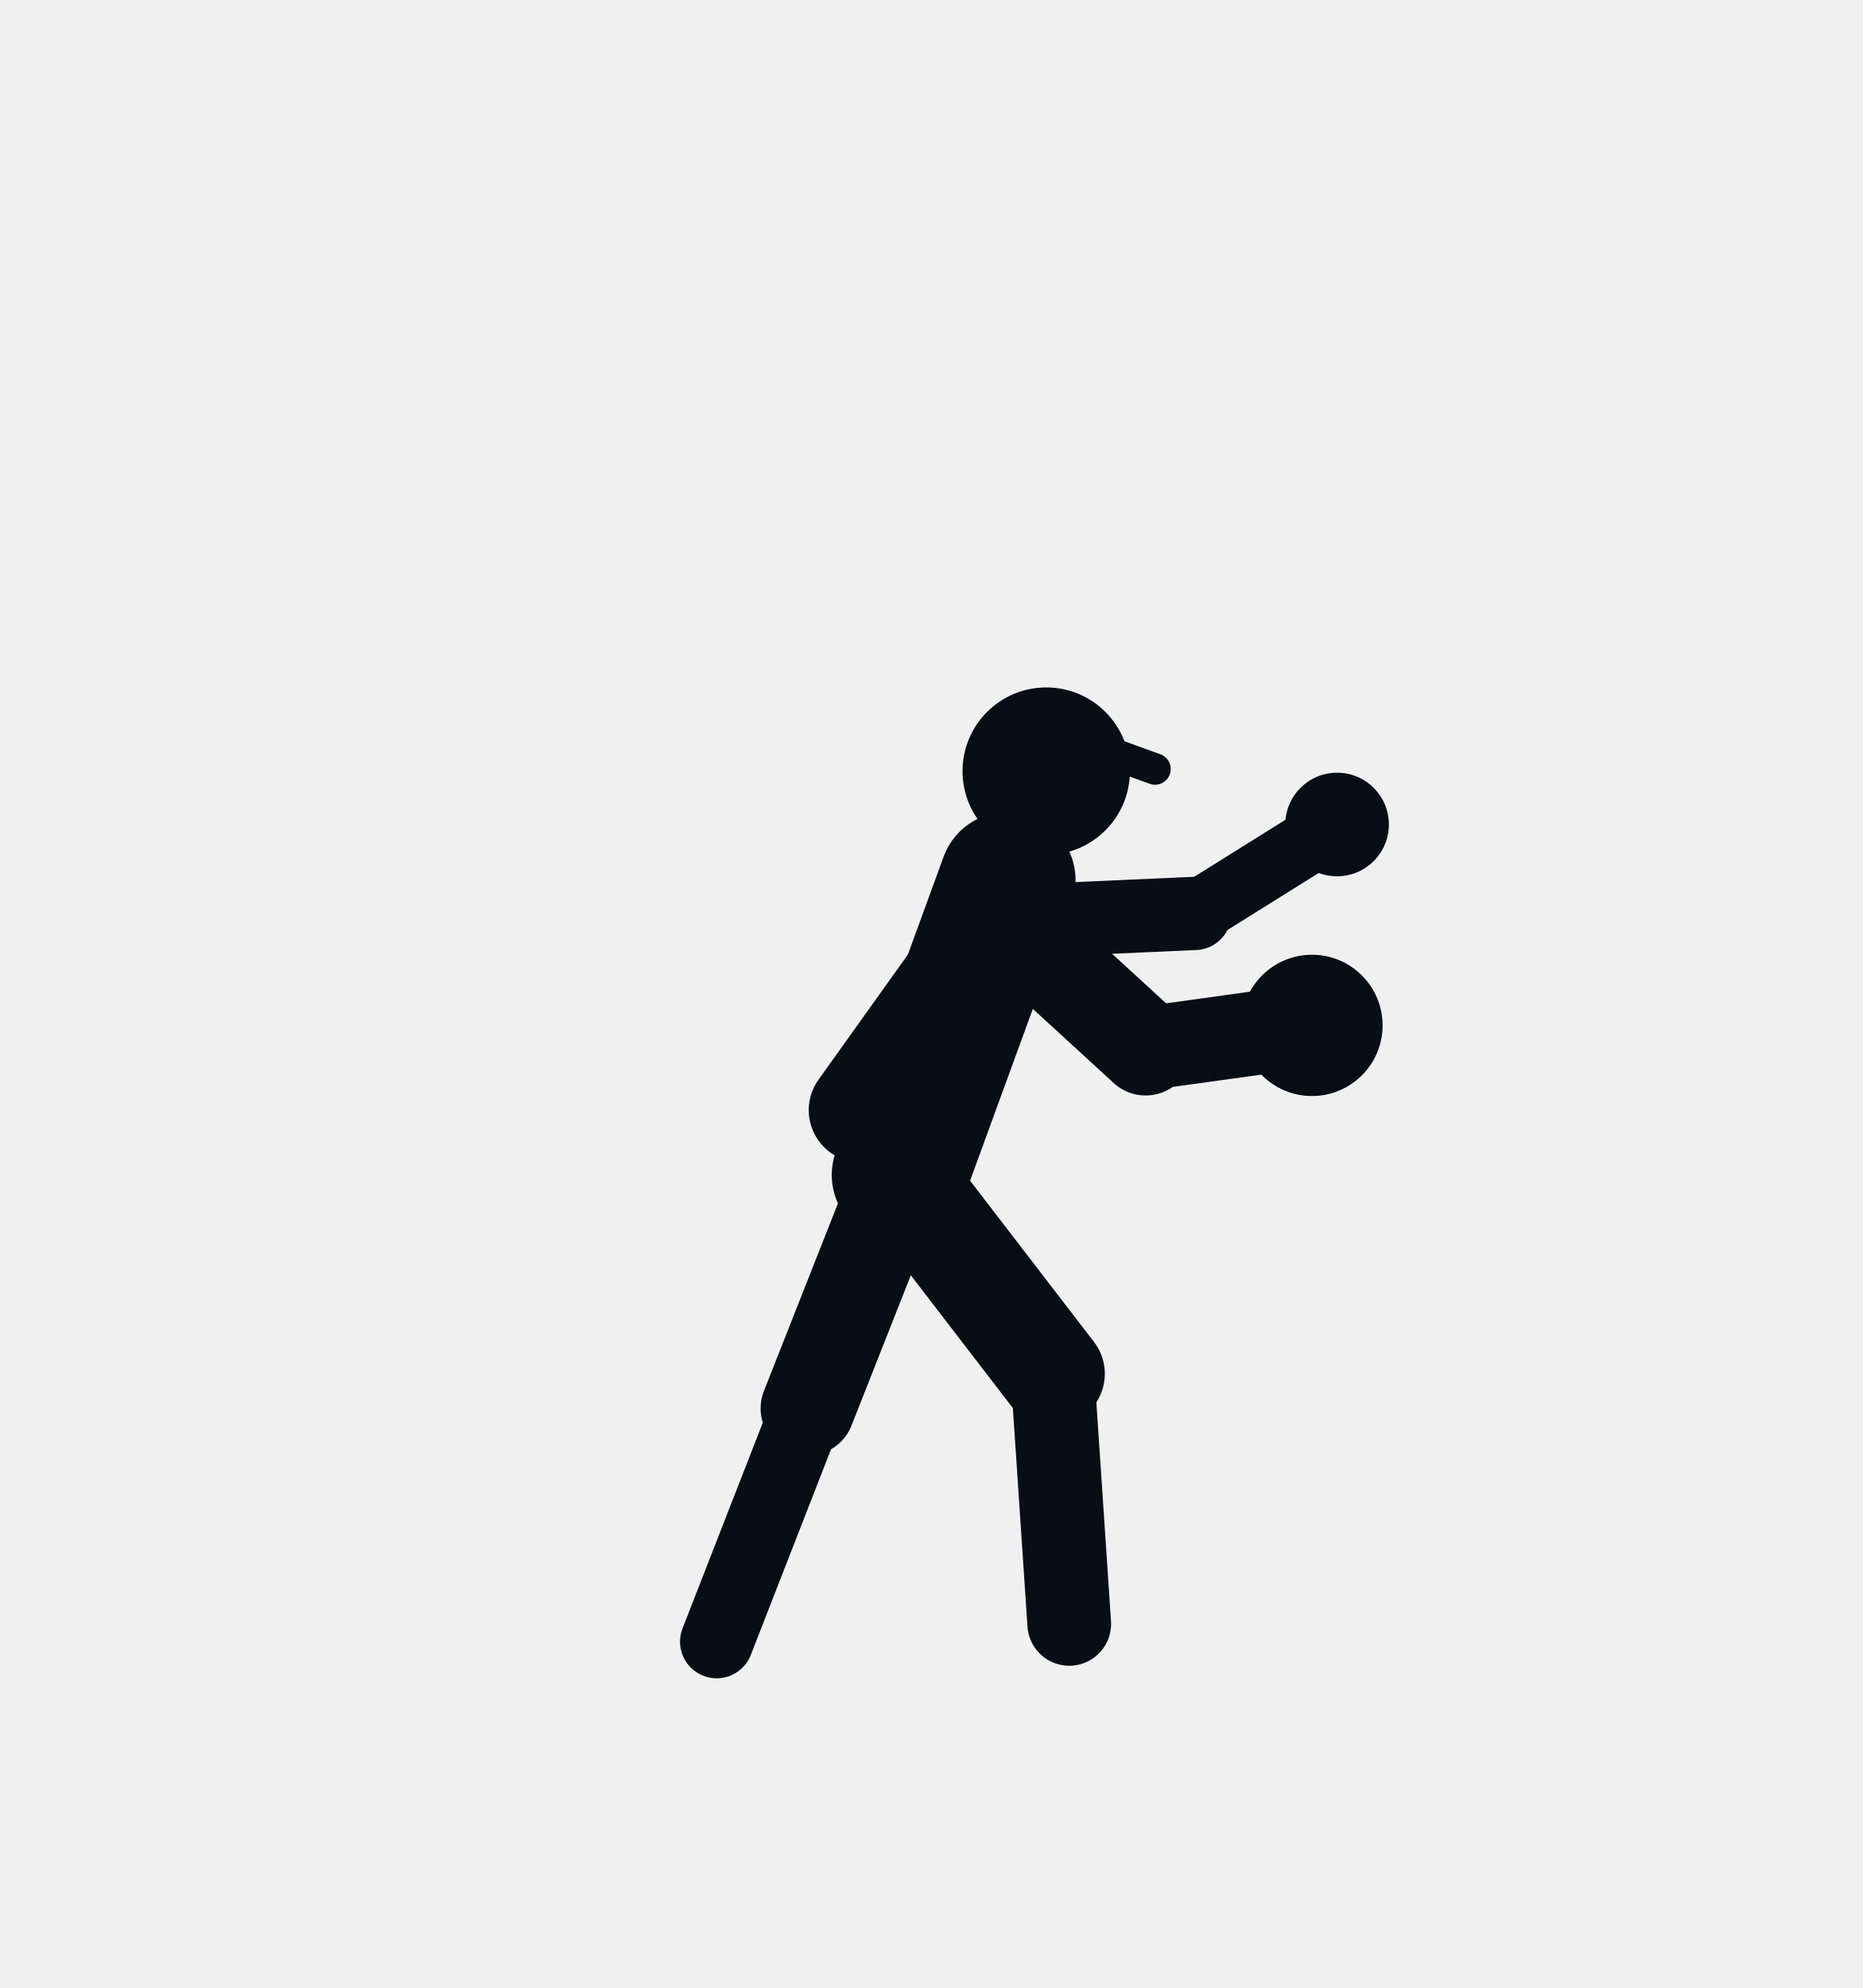
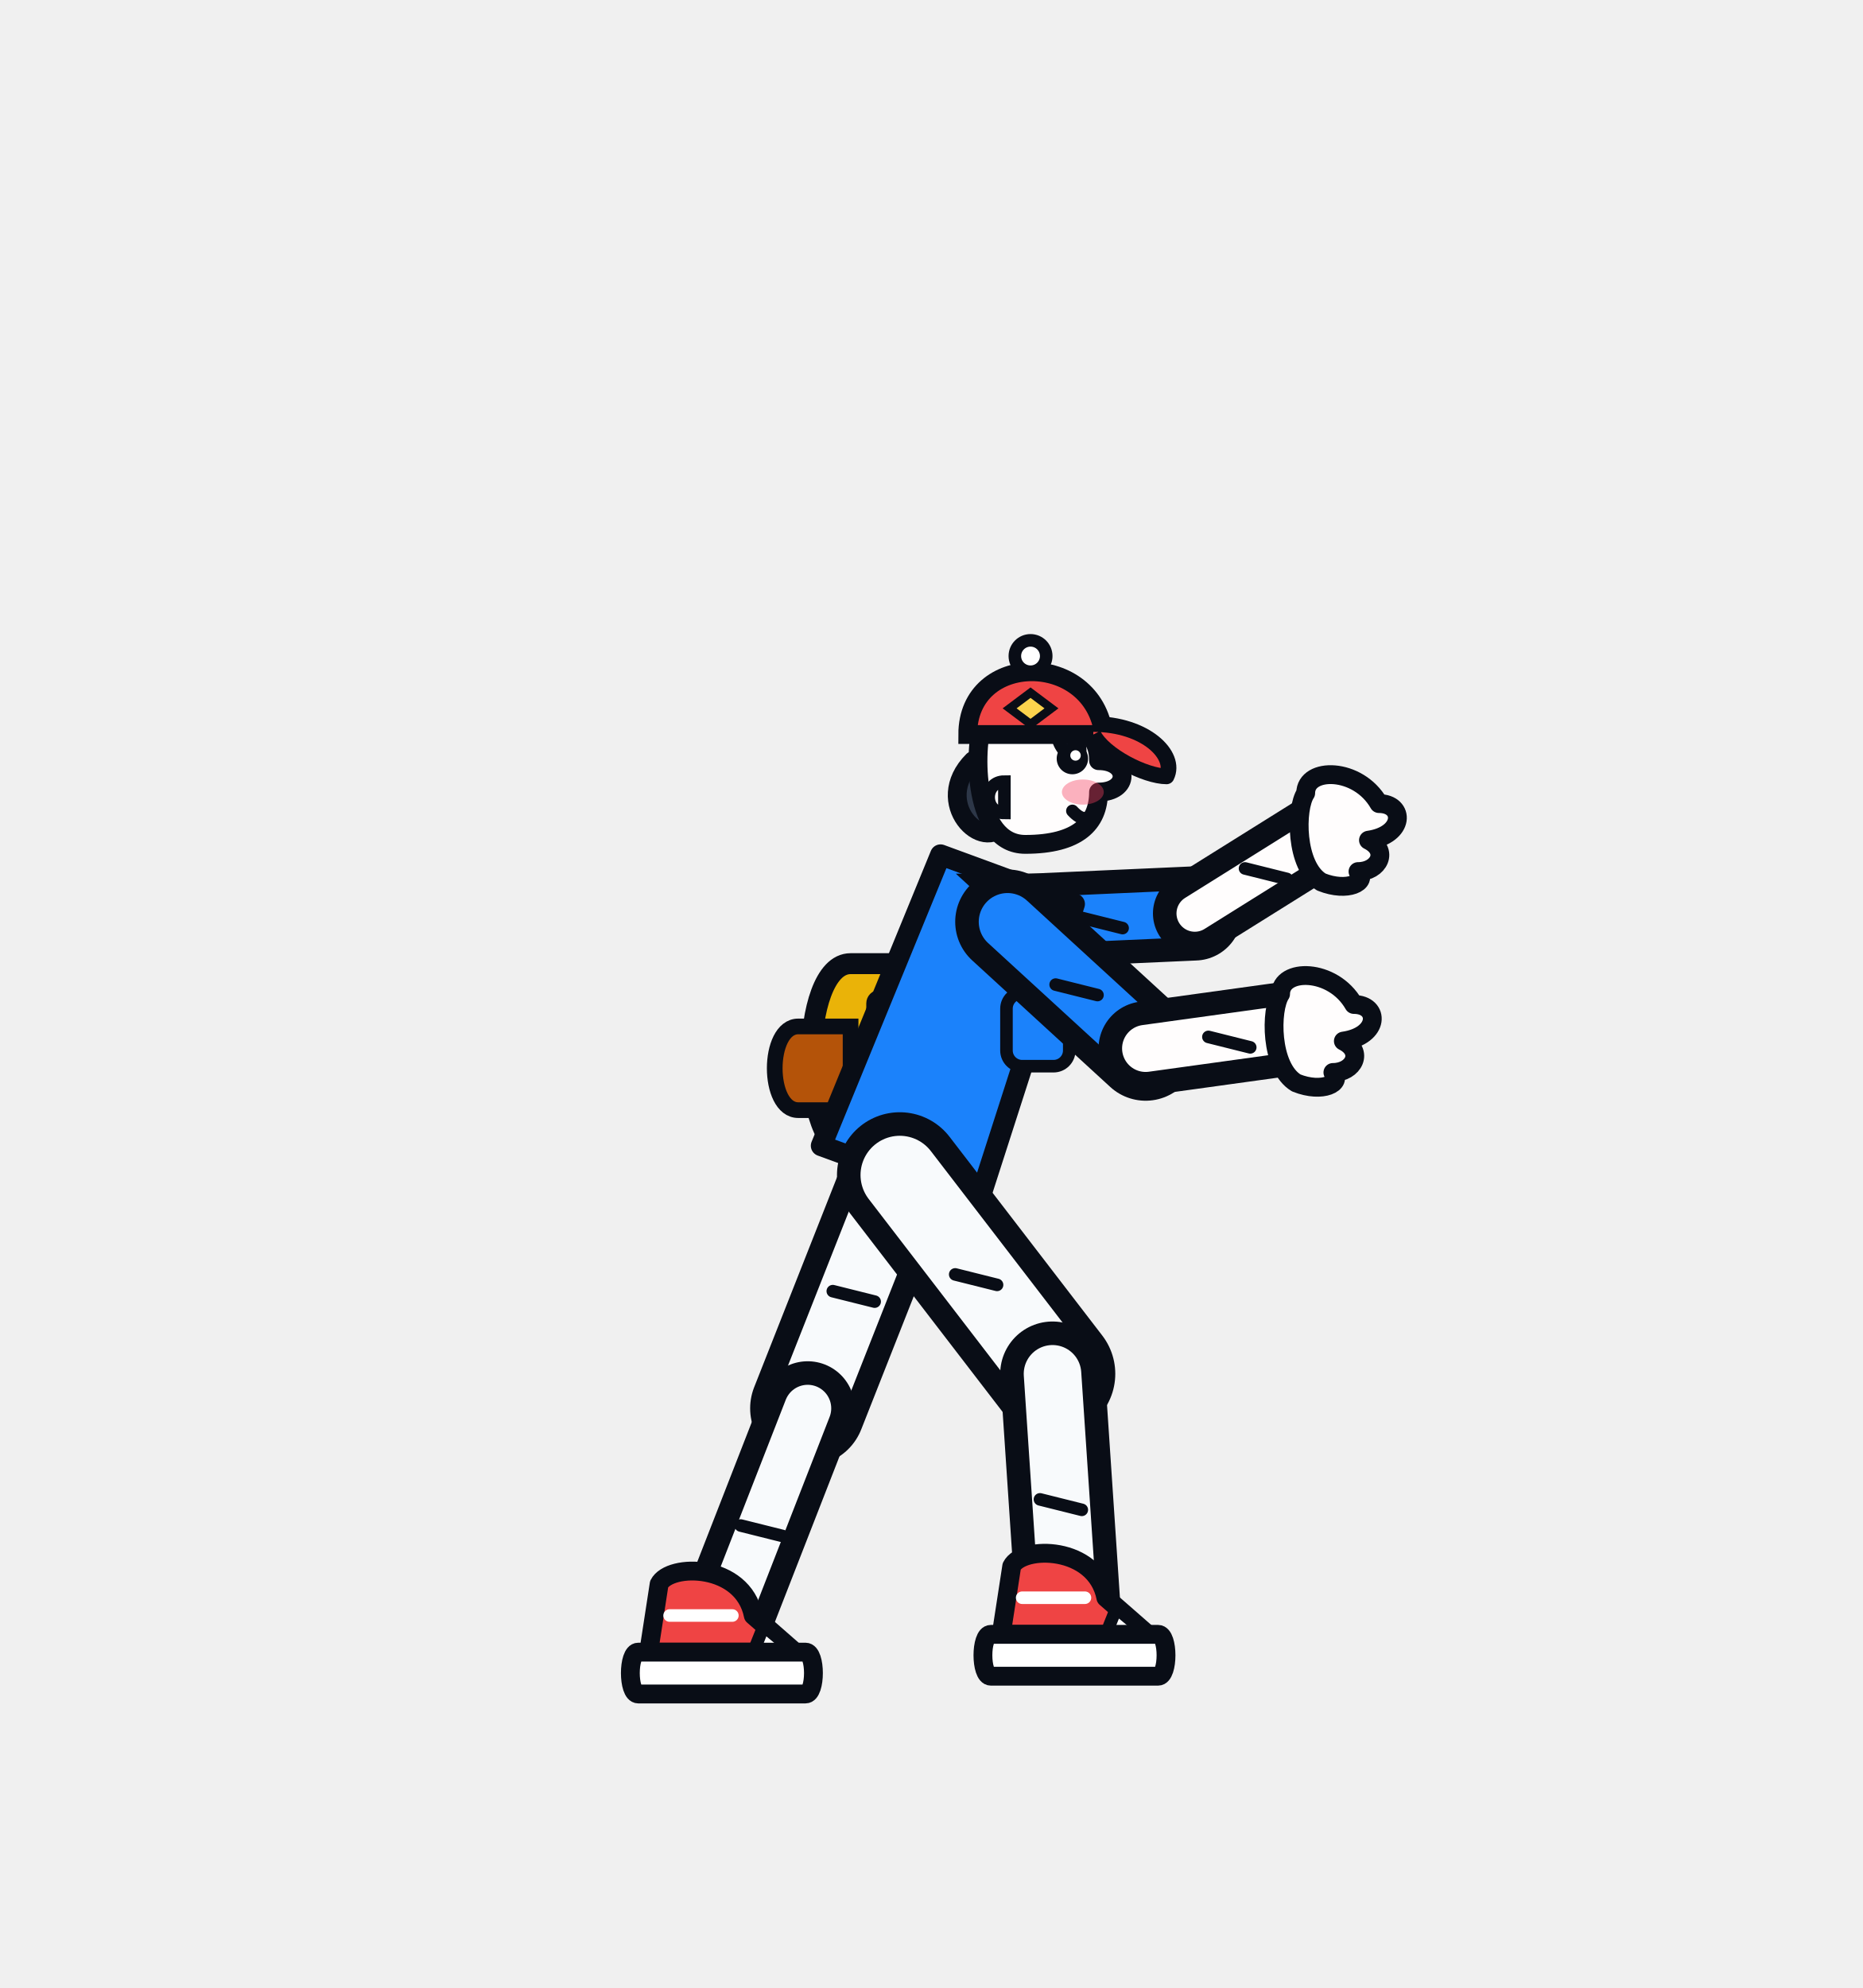
<svg xmlns="http://www.w3.org/2000/svg" viewBox="-34 -22 178 190" width="178" height="190">
-   <line x1="52.0" y1="90.3" x2="43.2" y2="112.6" stroke="#090d16" stroke-width="9" stroke-linecap="round" />
-   <line x1="43.2" y1="112.6" x2="34.5" y2="134.9" stroke="#090d16" stroke-width="7" stroke-linecap="round" />
-   <line x1="62.3" y1="66.1" x2="80.2" y2="65.3" stroke="#090d16" stroke-width="7" stroke-linecap="round" />
-   <line x1="80.2" y1="65.3" x2="93.8" y2="56.8" stroke="#090d16" stroke-width="6" stroke-linecap="round" />
-   <circle cx="93.8" cy="56.8" r="4.95" fill="#090d16" />
-   <line x1="58.3" y1="70.1" x2="48.3" y2="84.1" stroke="#090d16" stroke-width="10" stroke-linecap="round" />
-   <line x1="52.0" y1="90.3" x2="62.3" y2="62.1" stroke="#090d16" stroke-width="13" stroke-linecap="round" />
-   <circle cx="66.0" cy="51.7" r="8" fill="#090d16" />
-   <line x1="52.0" y1="90.3" x2="66.6" y2="109.3" stroke="#090d16" stroke-width="10" stroke-linecap="round" />
-   <line x1="66.6" y1="109.3" x2="68.2" y2="133.2" stroke="#090d16" stroke-width="8" stroke-linecap="round" />
-   <line x1="62.3" y1="66.1" x2="75.5" y2="78.2" stroke="#090d16" stroke-width="9" stroke-linecap="round" />
-   <line x1="75.5" y1="78.2" x2="91.4" y2="76.0" stroke="#090d16" stroke-width="8" stroke-linecap="round" />
-   <circle cx="91.4" cy="76.0" r="6.75" fill="#090d16" />
-   <line x1="69.8" y1="49.1" x2="76.4" y2="51.5" stroke="#090d16" stroke-width="3" stroke-linecap="round" />
+   <line x1="52.0" y1="90.3" x2="43.2" y2="112.6" stroke="#090d16" stroke-width="11" stroke-linecap="round" stroke-linejoin="round" />
+   <line x1="52.0" y1="90.3" x2="43.2" y2="112.6" stroke="#f8fafc" stroke-width="6.5" stroke-linecap="round" stroke-linejoin="round" />
+   <line x1="45.6" y1="101.4" x2="49.6" y2="102.4" stroke="#090d16" stroke-width="1.2" stroke-linecap="round" />
+   <line x1="43.2" y1="112.6" x2="34.5" y2="134.9" stroke="#090d16" stroke-width="9" stroke-linecap="round" stroke-linejoin="round" />
+   <line x1="43.2" y1="112.6" x2="34.5" y2="134.9" stroke="#f8fafc" stroke-width="4.5" stroke-linecap="round" stroke-linejoin="round" />
+   <line x1="36.8" y1="123.8" x2="40.8" y2="124.8" stroke="#090d16" stroke-width="1.2" stroke-linecap="round" />
+   <path d="M 28.0 135.9                            L 29.0 129.4                            C 30.0 127.4 37.0 127.4 38.0 132.4                            L 42.0 135.9 Z" fill="#ef4444" stroke="#090d16" stroke-width="1.8" stroke-linejoin="round" />
+   <path d="M 39.0 133.4                              L 42.0 135.9                              L 38.0 135.9 Z" fill="#ffffff" stroke="#090d16" stroke-width="1.2" />
+   <path d="M 27.0 135.9                            L 43.0 135.9                            C 44.0 135.9 44.0 139.9 43.0 139.9                            L 27.0 139.9                            C 26.0 139.9 26.0 135.9 27.0 135.9 Z" fill="#ffffff" stroke="#090d16" stroke-width="1.8" stroke-linejoin="round" />
+   <line x1="30.0" y1="132.4" x2="36.0" y2="132.4" stroke="#ffffff" stroke-width="1.2" stroke-linecap="round" />
+   <line x1="62.3" y1="66.1" x2="80.2" y2="65.3" stroke="#090d16" stroke-width="9" stroke-linecap="round" stroke-linejoin="round" />
+   <line x1="62.3" y1="66.1" x2="80.2" y2="65.3" stroke="#1b82fb" stroke-width="4.5" stroke-linecap="round" stroke-linejoin="round" />
+   <line x1="69.3" y1="65.7" x2="73.3" y2="66.7" stroke="#090d16" stroke-width="1.2" stroke-linecap="round" />
+   <line x1="80.2" y1="65.3" x2="93.8" y2="56.8" stroke="#090d16" stroke-width="8" stroke-linecap="round" stroke-linejoin="round" />
+   <line x1="80.2" y1="65.3" x2="93.8" y2="56.8" stroke="#fffdfd" stroke-width="3.5" stroke-linecap="round" stroke-linejoin="round" />
+   <line x1="85.0" y1="61.0" x2="89.0" y2="62.0" stroke="#090d16" stroke-width="1.2" stroke-linecap="round" />
+   <path d="M 90.8 53.8               C 90.8 51.3 95.8 51.3 97.8 54.8               C 100.3 54.8 100.3 57.8 96.8 58.3               C 98.8 59.3 97.8 61.3 95.8 61.3               C 96.8 62.3 94.8 63.3 92.3 62.3               C 89.8 60.8 89.8 55.3 90.8 53.8 Z" fill="#fffdfd" stroke="#090d16" stroke-width="1.8" stroke-linejoin="round" />
+   <path d="M 58.3 70.1                           H 47.3                           C 42.3 70.1 42.3 88.1 47.3 88.1                           H 58.3 Z" fill="#eab308" stroke="#090d16" stroke-width="2" stroke-linejoin="round" />
+   <path d="M 47.3 76.1                             H 42.3                             C 39.3 76.1 39.3 84.1 42.3 84.1                             H 47.3 Z" fill="#b45309" stroke="#090d16" stroke-width="1.5" />
+   <line x1="52.3" y1="70.1" x2="52.3" y2="88.1" stroke="#090d16" stroke-width="1.2" stroke-dasharray="1.5,1.5" />
+   <rect x="48.3" y="78.1" width="5" height="7" rx="1.5" fill="#f8fafc" stroke="#090d16" stroke-width="1" />
+   <rect x="49.3" y="73.1" width="3" height="6" rx="0.8" fill="#10b981" stroke="#090d16" stroke-width="1" />
+   <rect x="50.3" y="71.1" width="1" height="2" fill="#3b82f6" />
+   <path d="M 58.3 70.1 Q 64.3 72.1 61.3 78.1" fill="none" stroke="#090d16" stroke-width="2" stroke-linecap="round" />
+   <path d="M 58.3 84.1 Q 63.3 83.1 60.3 79.1" fill="none" stroke="#090d16" stroke-width="2" stroke-linecap="round" />
+   <path d="M 44.5 87.5 L 59.5 93.0 L 68.7 64.4 L 55.9 59.7 Z" fill="#1b82fb" stroke="#090d16" stroke-width="2" stroke-linejoin="round" />
+   <rect x="62.2" y="72.9" width="6" height="7" rx="1.5" fill="#1b82fb" stroke="#090d16" stroke-width="1.2" />
+   <path d="M 58.9 62.1 L 65.6 62.1 L 63.8 66.6 Z" fill="#ffffff" stroke="#090d16" stroke-width="1.2" />
+   <path d="M 59.0 50.7 C 55.0 54.7 60.0 59.7 62.0 56.7 Z" fill="#2d3748" stroke="#090d16" stroke-width="1.8" stroke-linejoin="round" />
+   <path d="M 60.0 46.7                          C 70.0 45.7 71.0 48.7 71.0 50.7                          C 74.0 50.7 74.0 53.7 71.0 53.7                          C 71.0 56.7 69.0 58.7 64.0 58.7                          C 59.0 58.7 59.0 49.7 60.0 46.7 Z" fill="#fffdfd" stroke="#090d16" stroke-width="1.8" stroke-linejoin="round" />
+   <path d="M 67.0 46.7 Q 70.0 48.7 69.0 50.7 Q 67.0 49.7 67.0 47.7 Z" fill="#2d3748" stroke="#090d16" stroke-width="1.2" />
+   <path d="M 62.0 52.7 C 60.0 52.7 60.0 55.7 62.0 55.7 Z" fill="#fffdfd" stroke="#090d16" stroke-width="1.2" />
+   <circle cx="68.5" cy="50.5" r="1.5" fill="#090d16" />
+   <circle cx="68.8" cy="50.2" r="0.5" fill="#ffffff" />
+   <path d="M 67.2 48.2 Q 68.8 47.5 70.2 48.2" fill="none" stroke="#090d16" stroke-width="1.2" stroke-linecap="round" />
+   <ellipse cx="69.5" cy="53.7" rx="2" ry="1.2" fill="#f43f5e" opacity="0.4" />
+   <path d="M 68.5 55.5 Q 69.8 56.9 70.5 55.5" fill="none" stroke="#090d16" stroke-width="1.2" stroke-linecap="round" />
+   <path d="M 58.5 48.2                             C 58.5 40.2 70.5 40.2 71.5 48.2 Z" fill="#ef4444" stroke="#090d16" stroke-width="1.8" />
+   <path d="M 70.5 47.2                             C 75.5 47.2 78.5 50.2 77.5 52.2                             C 75.5 52.2 71.5 50.2 70.5 48.2" fill="#ef4444" stroke="#090d16" stroke-width="1.5" stroke-linejoin="round" />
+   <circle cx="64.5" cy="40.7" r="1.5" fill="#ffffff" stroke="#090d16" stroke-width="1.2" />
+   <polygon points="64.5, 44.2 66.5, 45.7 64.5, 47.2 62.5, 45.7" fill="#fcd34d" stroke="#090d16" stroke-width="0.8" />
+   <line x1="52.0" y1="90.3" x2="66.6" y2="109.3" stroke="#090d16" stroke-width="12" stroke-linecap="round" stroke-linejoin="round" />
+   <line x1="52.0" y1="90.3" x2="66.6" y2="109.3" stroke="#f8fafc" stroke-width="7.5" stroke-linecap="round" stroke-linejoin="round" />
+   <line x1="57.3" y1="99.8" x2="61.3" y2="100.8" stroke="#090d16" stroke-width="1.2" stroke-linecap="round" />
+   <line x1="66.6" y1="109.3" x2="68.2" y2="133.2" stroke="#090d16" stroke-width="10" stroke-linecap="round" stroke-linejoin="round" />
+   <line x1="66.6" y1="109.3" x2="68.2" y2="133.2" stroke="#f8fafc" stroke-width="5.5" stroke-linecap="round" stroke-linejoin="round" />
+   <line x1="65.4" y1="121.3" x2="69.4" y2="122.3" stroke="#090d16" stroke-width="1.2" stroke-linecap="round" />
+   <path d="M 61.7 134.2                            L 62.7 127.7                            C 63.7 125.7 70.7 125.7 71.7 130.7                            L 75.7 134.2 Z" fill="#ef4444" stroke="#090d16" stroke-width="1.8" stroke-linejoin="round" />
+   <path d="M 72.7 131.7                              L 75.7 134.2                              L 71.7 134.2 Z" fill="#ffffff" stroke="#090d16" stroke-width="1.2" />
+   <path d="M 60.7 134.2                            L 76.7 134.2                            C 77.7 134.2 77.7 138.2 76.7 138.2                            L 60.7 138.2                            C 59.7 138.2 59.7 134.2 60.7 134.2 Z" fill="#ffffff" stroke="#090d16" stroke-width="1.8" stroke-linejoin="round" />
+   <line x1="63.7" y1="130.7" x2="69.7" y2="130.7" stroke="#ffffff" stroke-width="1.2" stroke-linecap="round" />
+   <line x1="62.3" y1="66.1" x2="75.5" y2="78.2" stroke="#090d16" stroke-width="10" stroke-linecap="round" stroke-linejoin="round" />
+   <line x1="62.3" y1="66.1" x2="75.5" y2="78.2" stroke="#1b82fb" stroke-width="5.5" stroke-linecap="round" stroke-linejoin="round" />
+   <line x1="66.9" y1="72.1" x2="70.9" y2="73.1" stroke="#090d16" stroke-width="1.2" stroke-linecap="round" />
+   <line x1="75.5" y1="78.2" x2="91.4" y2="76.0" stroke="#090d16" stroke-width="9" stroke-linecap="round" stroke-linejoin="round" />
+   <line x1="75.5" y1="78.2" x2="91.4" y2="76.0" stroke="#fffdfd" stroke-width="4.5" stroke-linecap="round" stroke-linejoin="round" />
+   <line x1="81.5" y1="77.1" x2="85.5" y2="78.1" stroke="#090d16" stroke-width="1.2" stroke-linecap="round" />
+   <path d="M 88.4 73.0               C 88.4 70.5 93.4 70.5 95.4 74.0               C 97.9 74.0 97.9 77.0 94.4 77.5               C 96.4 78.5 95.4 80.5 93.4 80.5               C 94.4 81.5 92.4 82.5 89.9 81.5               C 87.4 80.0 87.4 74.5 88.4 73.0 Z" fill="#fffdfd" stroke="#090d16" stroke-width="1.8" stroke-linejoin="round" />
</svg>
